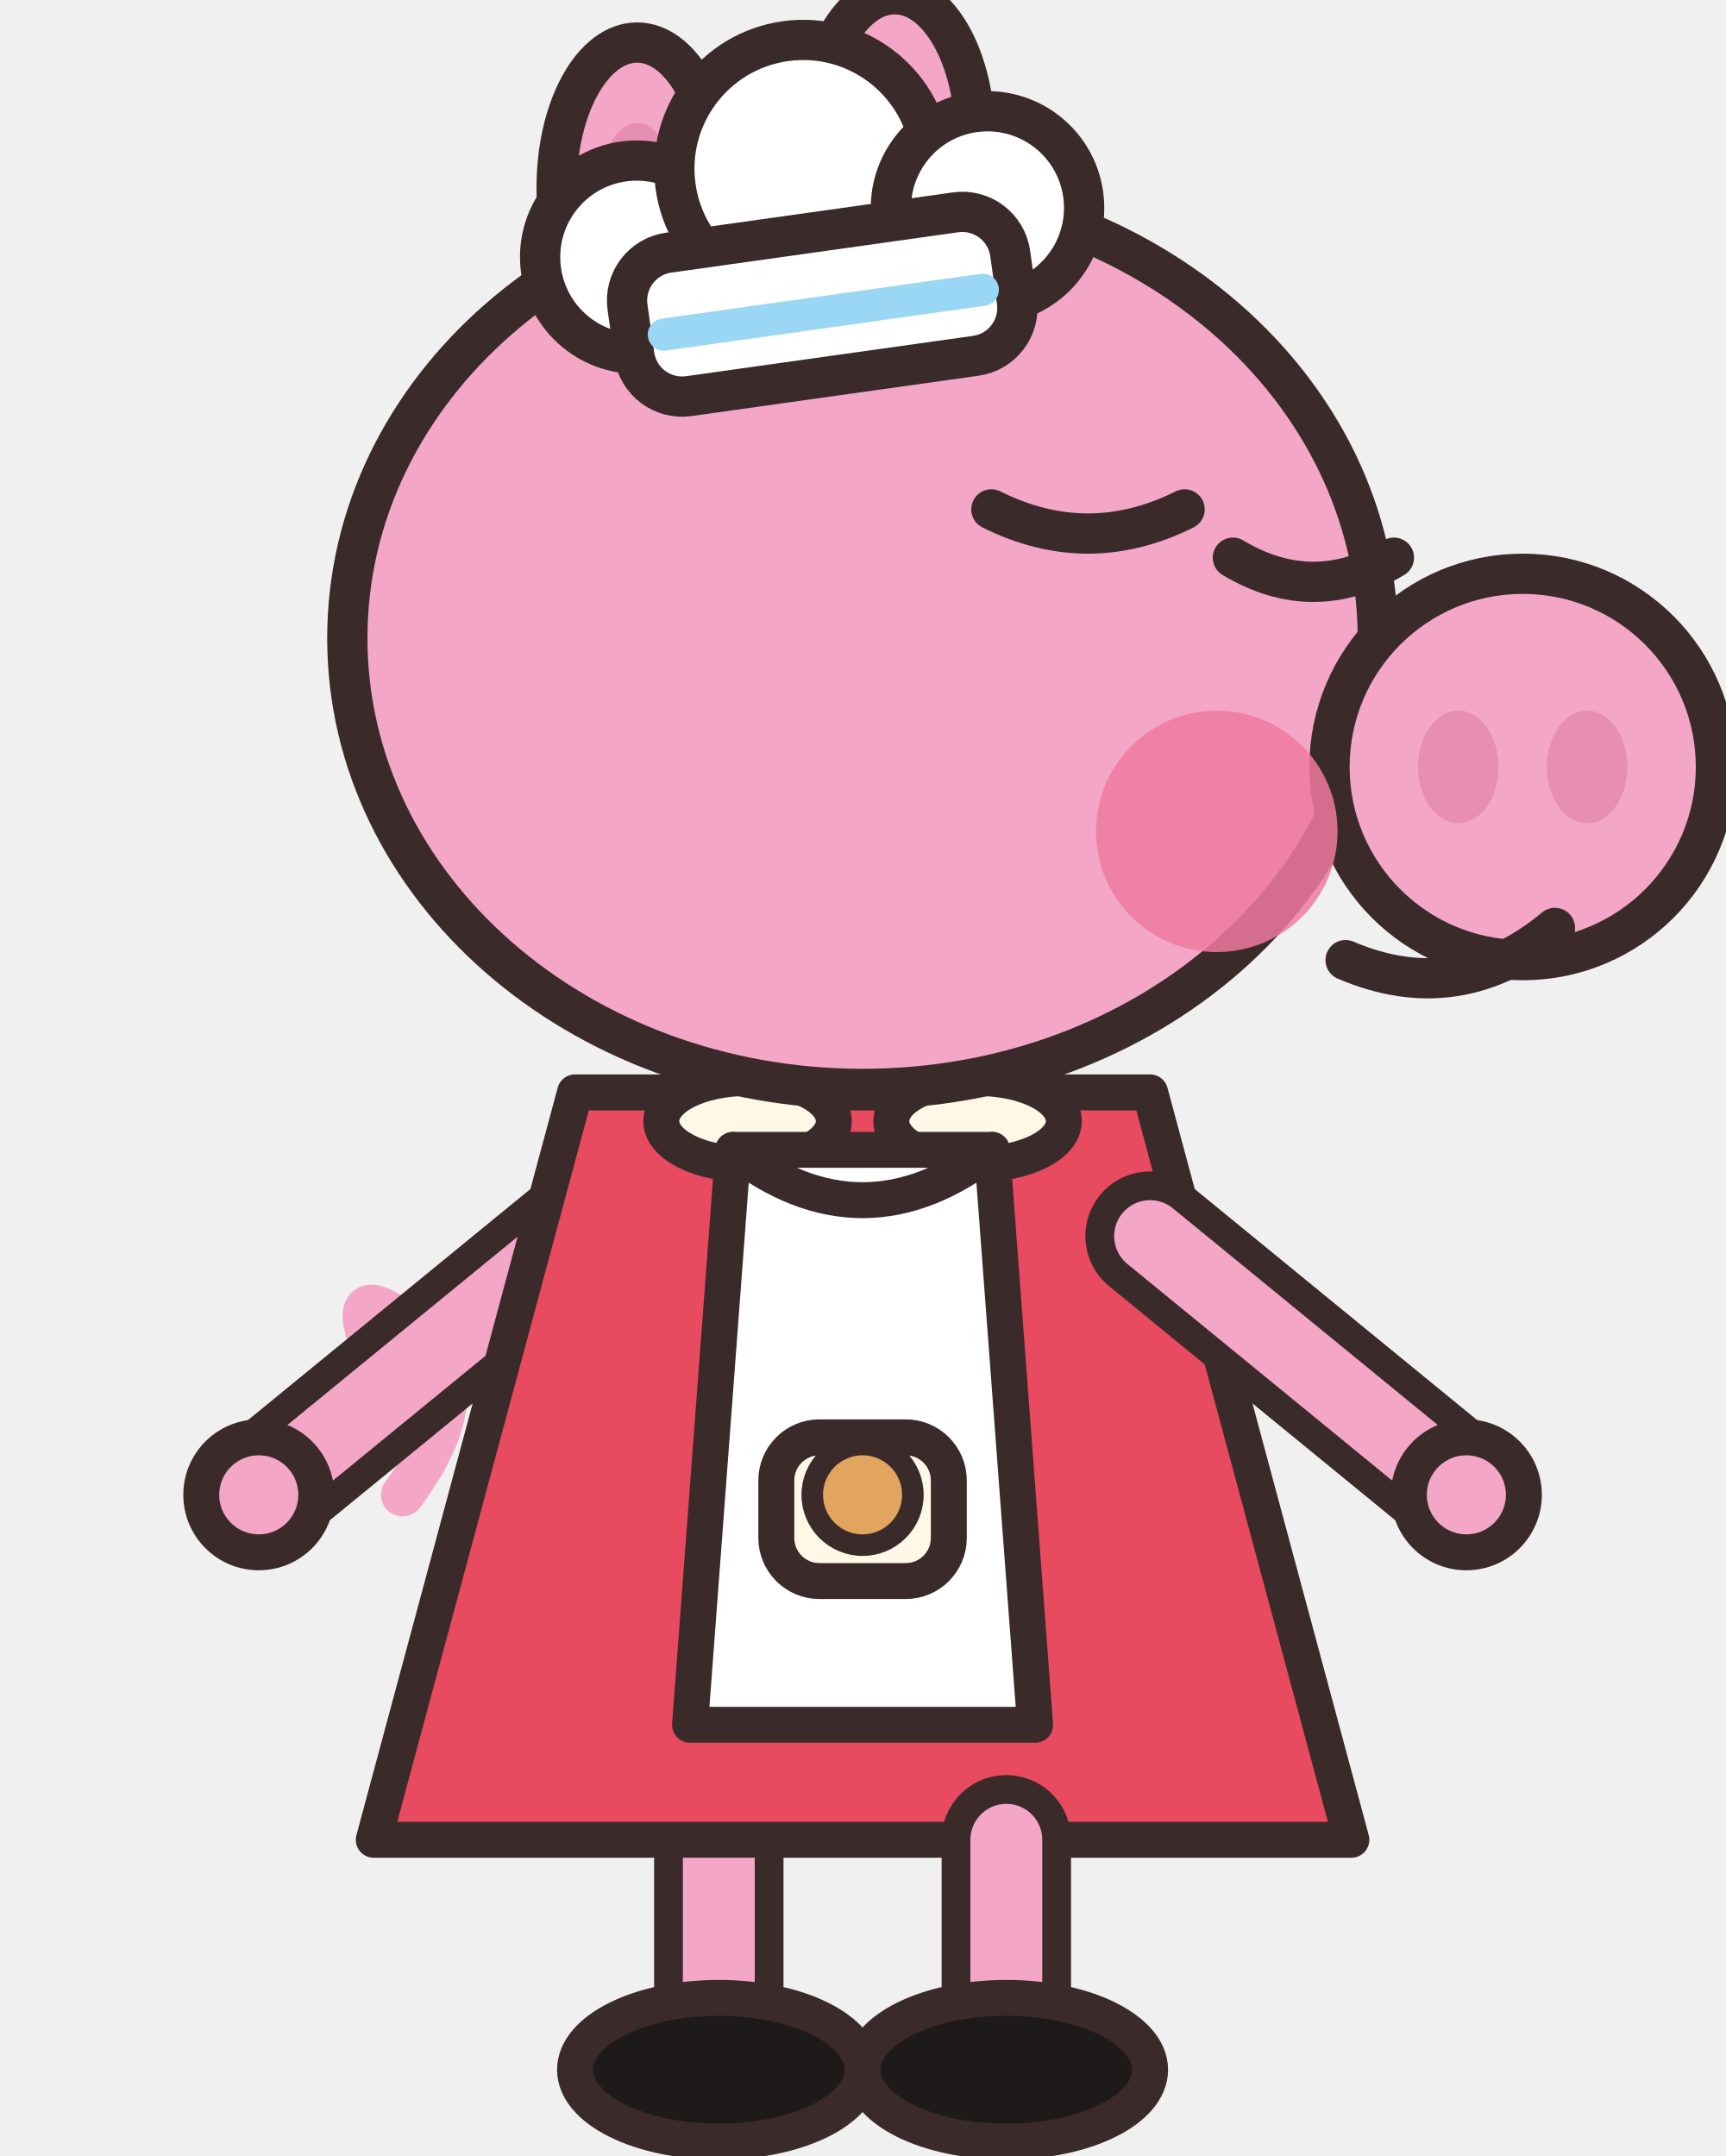
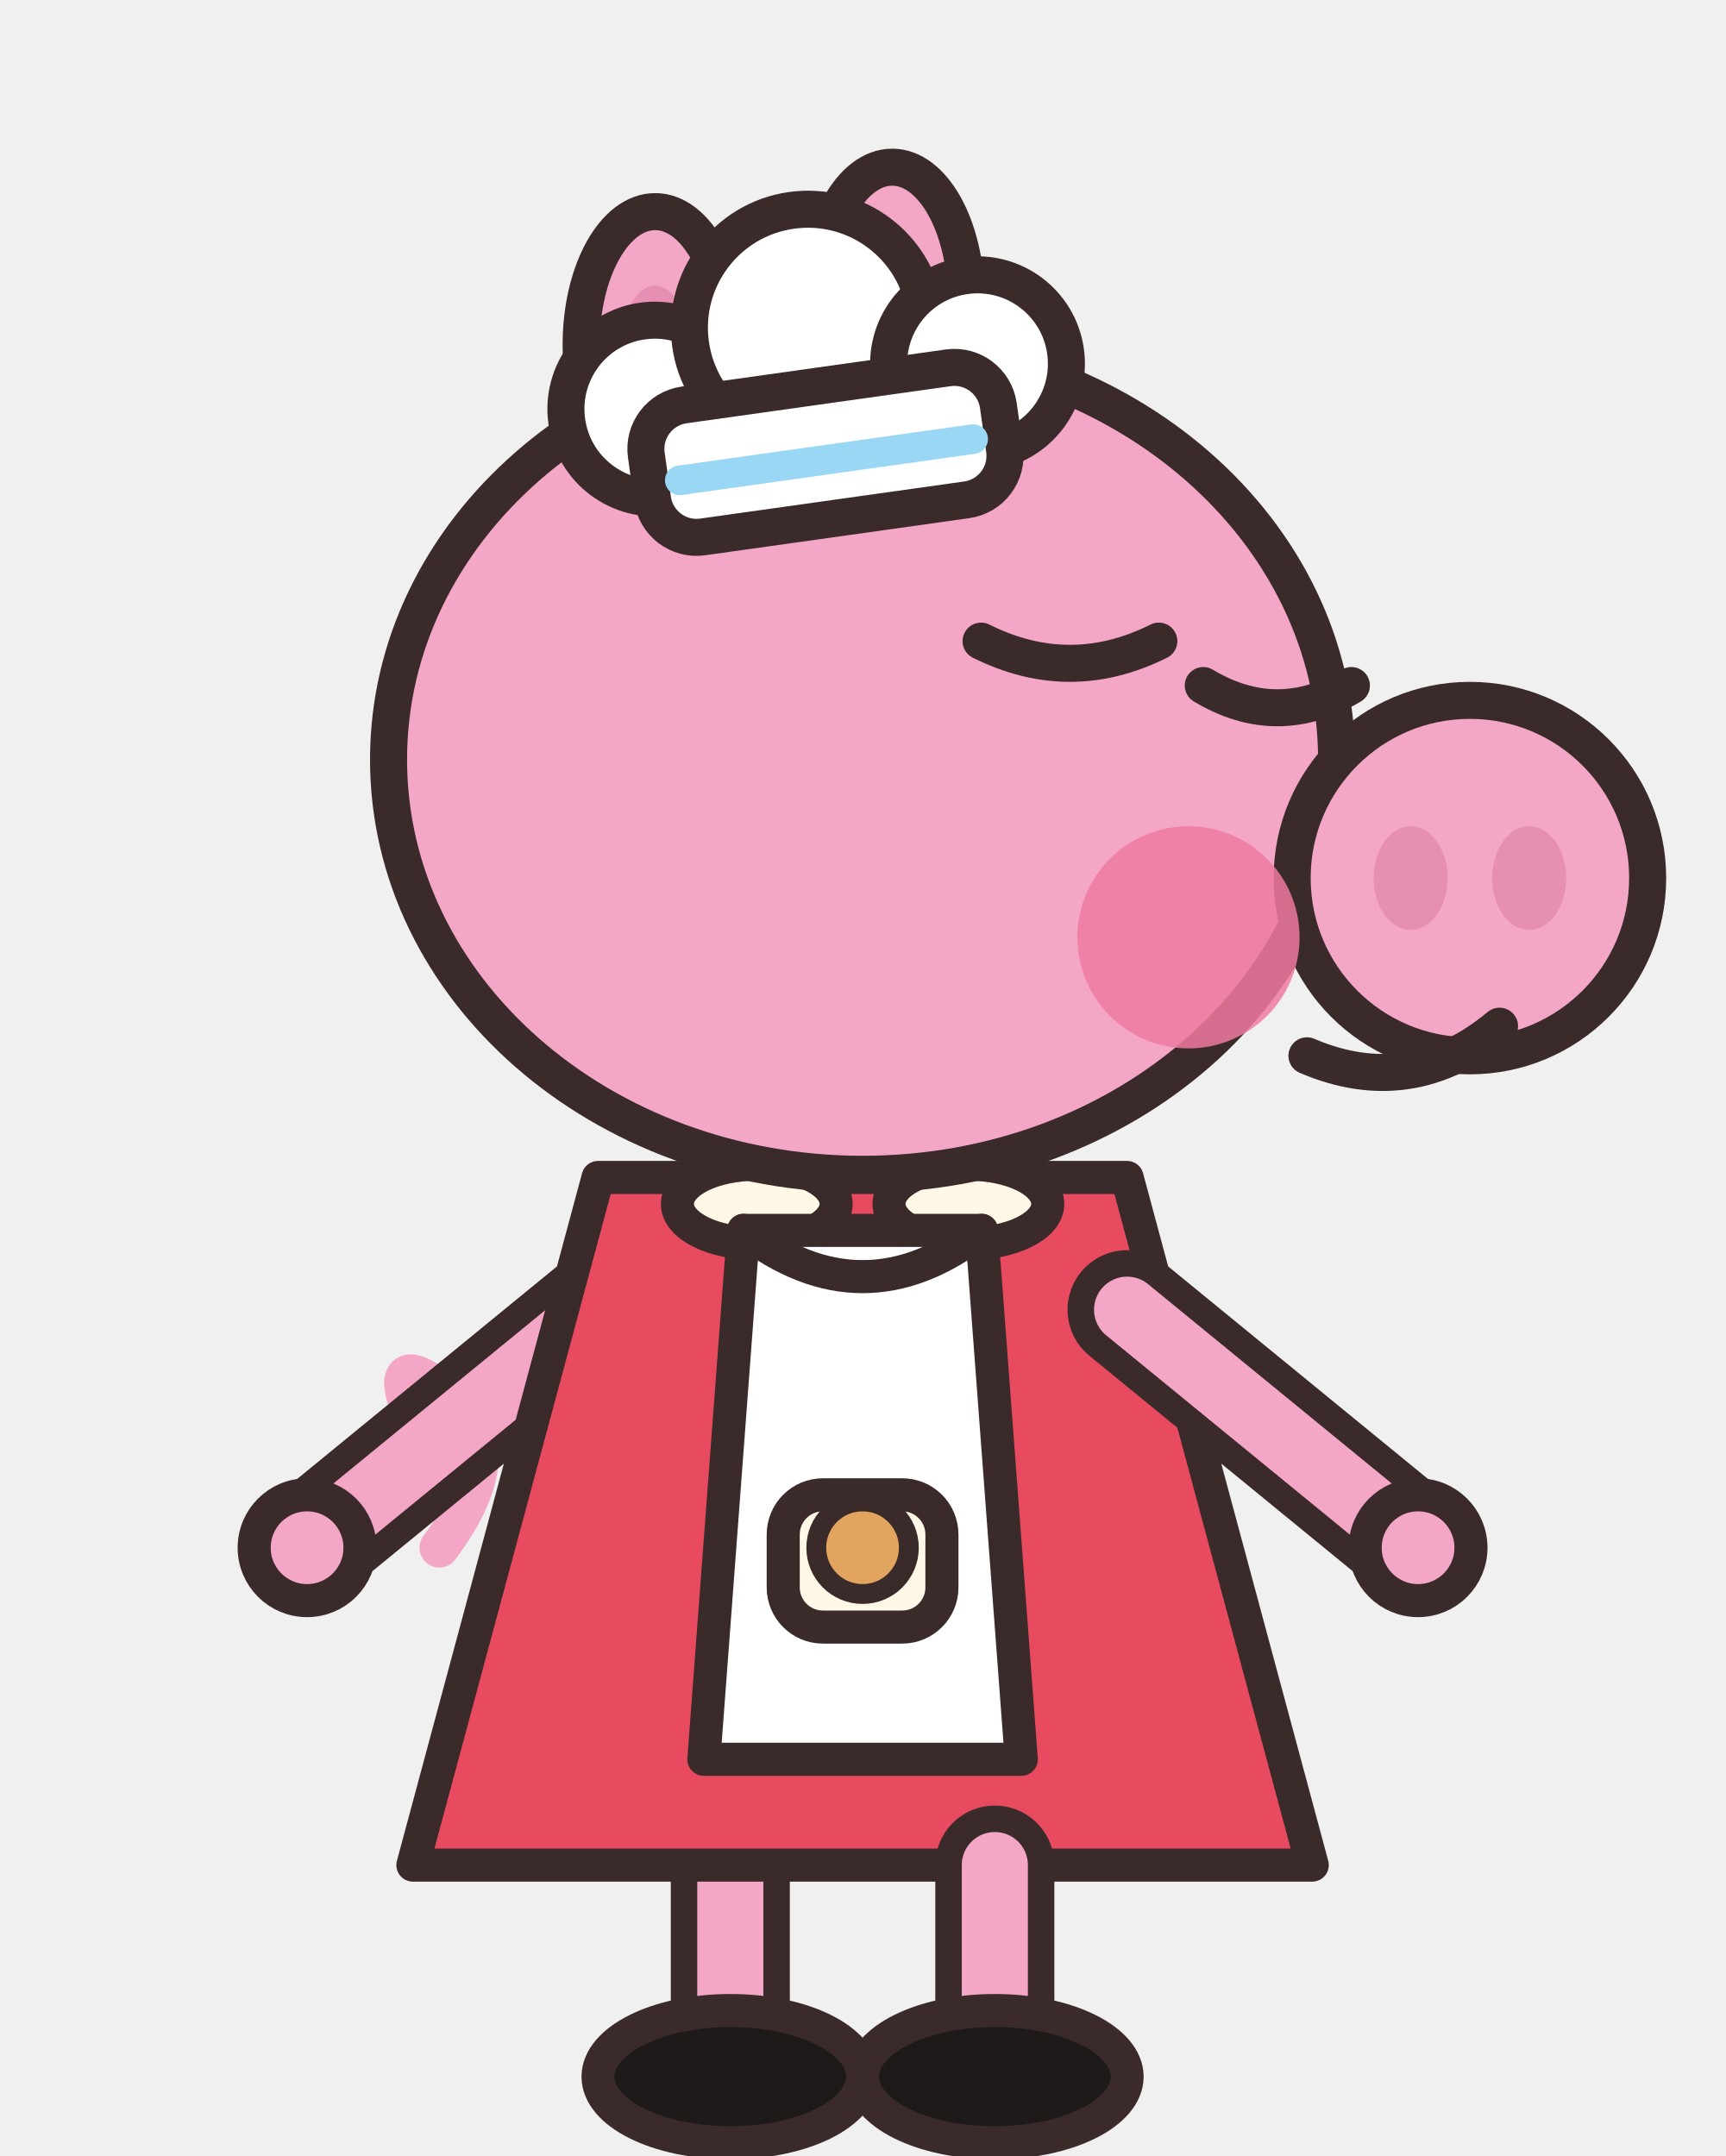
<svg xmlns="http://www.w3.org/2000/svg" viewBox="0 0 120 150">
-   <g stroke="#3a2a2a" stroke-linecap="round" stroke-linejoin="round" stroke-width="2.5">
+   <g stroke="#3a2a2a" stroke-linecap="round" stroke-linejoin="round" stroke-width="2.5" transform="matrix(.92 0 0 .92 4.8 12)">
    <path fill="none" stroke="#f4a6c6" stroke-width="3" d="M28 104q6-8 0-12-4-3-2 2" />
    <path stroke-width="9" d="M50 128v14" />
    <path stroke="#f4a6c6" stroke-width="5" d="M50 128v14" />
    <ellipse cx="50" cy="144" fill="#1f1a1a" rx="10" ry="5" />
    <path stroke-width="9" d="m40 86-22 18" />
    <path stroke="#f4a6c6" stroke-width="5" d="m40 86-22 18" />
    <circle cx="18" cy="104" r="4" fill="#f4a6c6" />
    <path fill="#e84a5f" d="M40 76h40l14 52H26Z" />
    <ellipse cx="52" cy="78" fill="#fff8e7" rx="6" ry="3" />
    <ellipse cx="68" cy="78" fill="#fff8e7" rx="6" ry="3" />
    <path fill="#fff" d="M51 80h18l3 40H48Z" />
    <rect width="12" height="10" x="54" y="100" fill="#fff8e7" rx="3" />
    <path fill="none" d="M51 80q9 7 18 0" />
    <circle cx="60" cy="104" r="3.5" fill="#e2a560" stroke-width="1.5" />
    <path stroke-width="9" d="M70 128v14" />
    <path stroke="#f4a6c6" stroke-width="5" d="M70 128v14" />
    <ellipse cx="70" cy="144" fill="#1f1a1a" rx="10" ry="5" />
    <g transform="translate(-7.2 -9.36)scale(1.12)">
      <ellipse cx="46" cy="20" fill="#f4a6c6" rx="5" ry="9" />
      <ellipse cx="46" cy="21" fill="#e68fb3" stroke="none" rx="2.5" ry="5" />
      <ellipse cx="62" cy="17" fill="#f4a6c6" rx="5" ry="9" />
      <ellipse cx="62" cy="18" fill="#e68fb3" stroke="none" rx="2.5" ry="5" />
      <ellipse cx="60" cy="48" fill="#f4a6c6" rx="32" ry="28" />
      <circle cx="101" cy="56" r="12" fill="#f4a6c6" />
      <circle cx="101" cy="56" r="10.7" fill="#f4a6c6" stroke="none" />
      <ellipse cx="97" cy="56" fill="#e68fb3" stroke="none" rx="2.5" ry="3.5" />
      <ellipse cx="105" cy="56" fill="#e68fb3" stroke="none" rx="2.5" ry="3.5" />
      <path fill="none" d="M68 40q6 3 12 0m3 3q5 3 10 0" />
      <circle cx="82" cy="60" r="7.5" fill="#f07aa0" fill-opacity=".85" stroke="none" />
      <g transform="rotate(-8 120.353 26.5)">
        <circle cx="47" cy="14" r="6" fill="#fff" />
        <circle cx="58" cy="10" r="8" fill="#fff" />
        <circle cx="69" cy="14" r="6" fill="#fff" />
        <rect width="24" height="9" x="46" y="14" fill="#fff" rx="3" />
        <path stroke="#9ad7f5" stroke-width="2" d="M48 19h20" />
      </g>
      <path fill="none" d="M90 68q7 3 13-2" />
    </g>
    <path stroke-width="9" d="m80 86 22 18" />
    <path stroke="#f4a6c6" stroke-width="5" d="m80 86 22 18" />
    <circle cx="102" cy="104" r="4" fill="#f4a6c6" />
  </g>
</svg>
